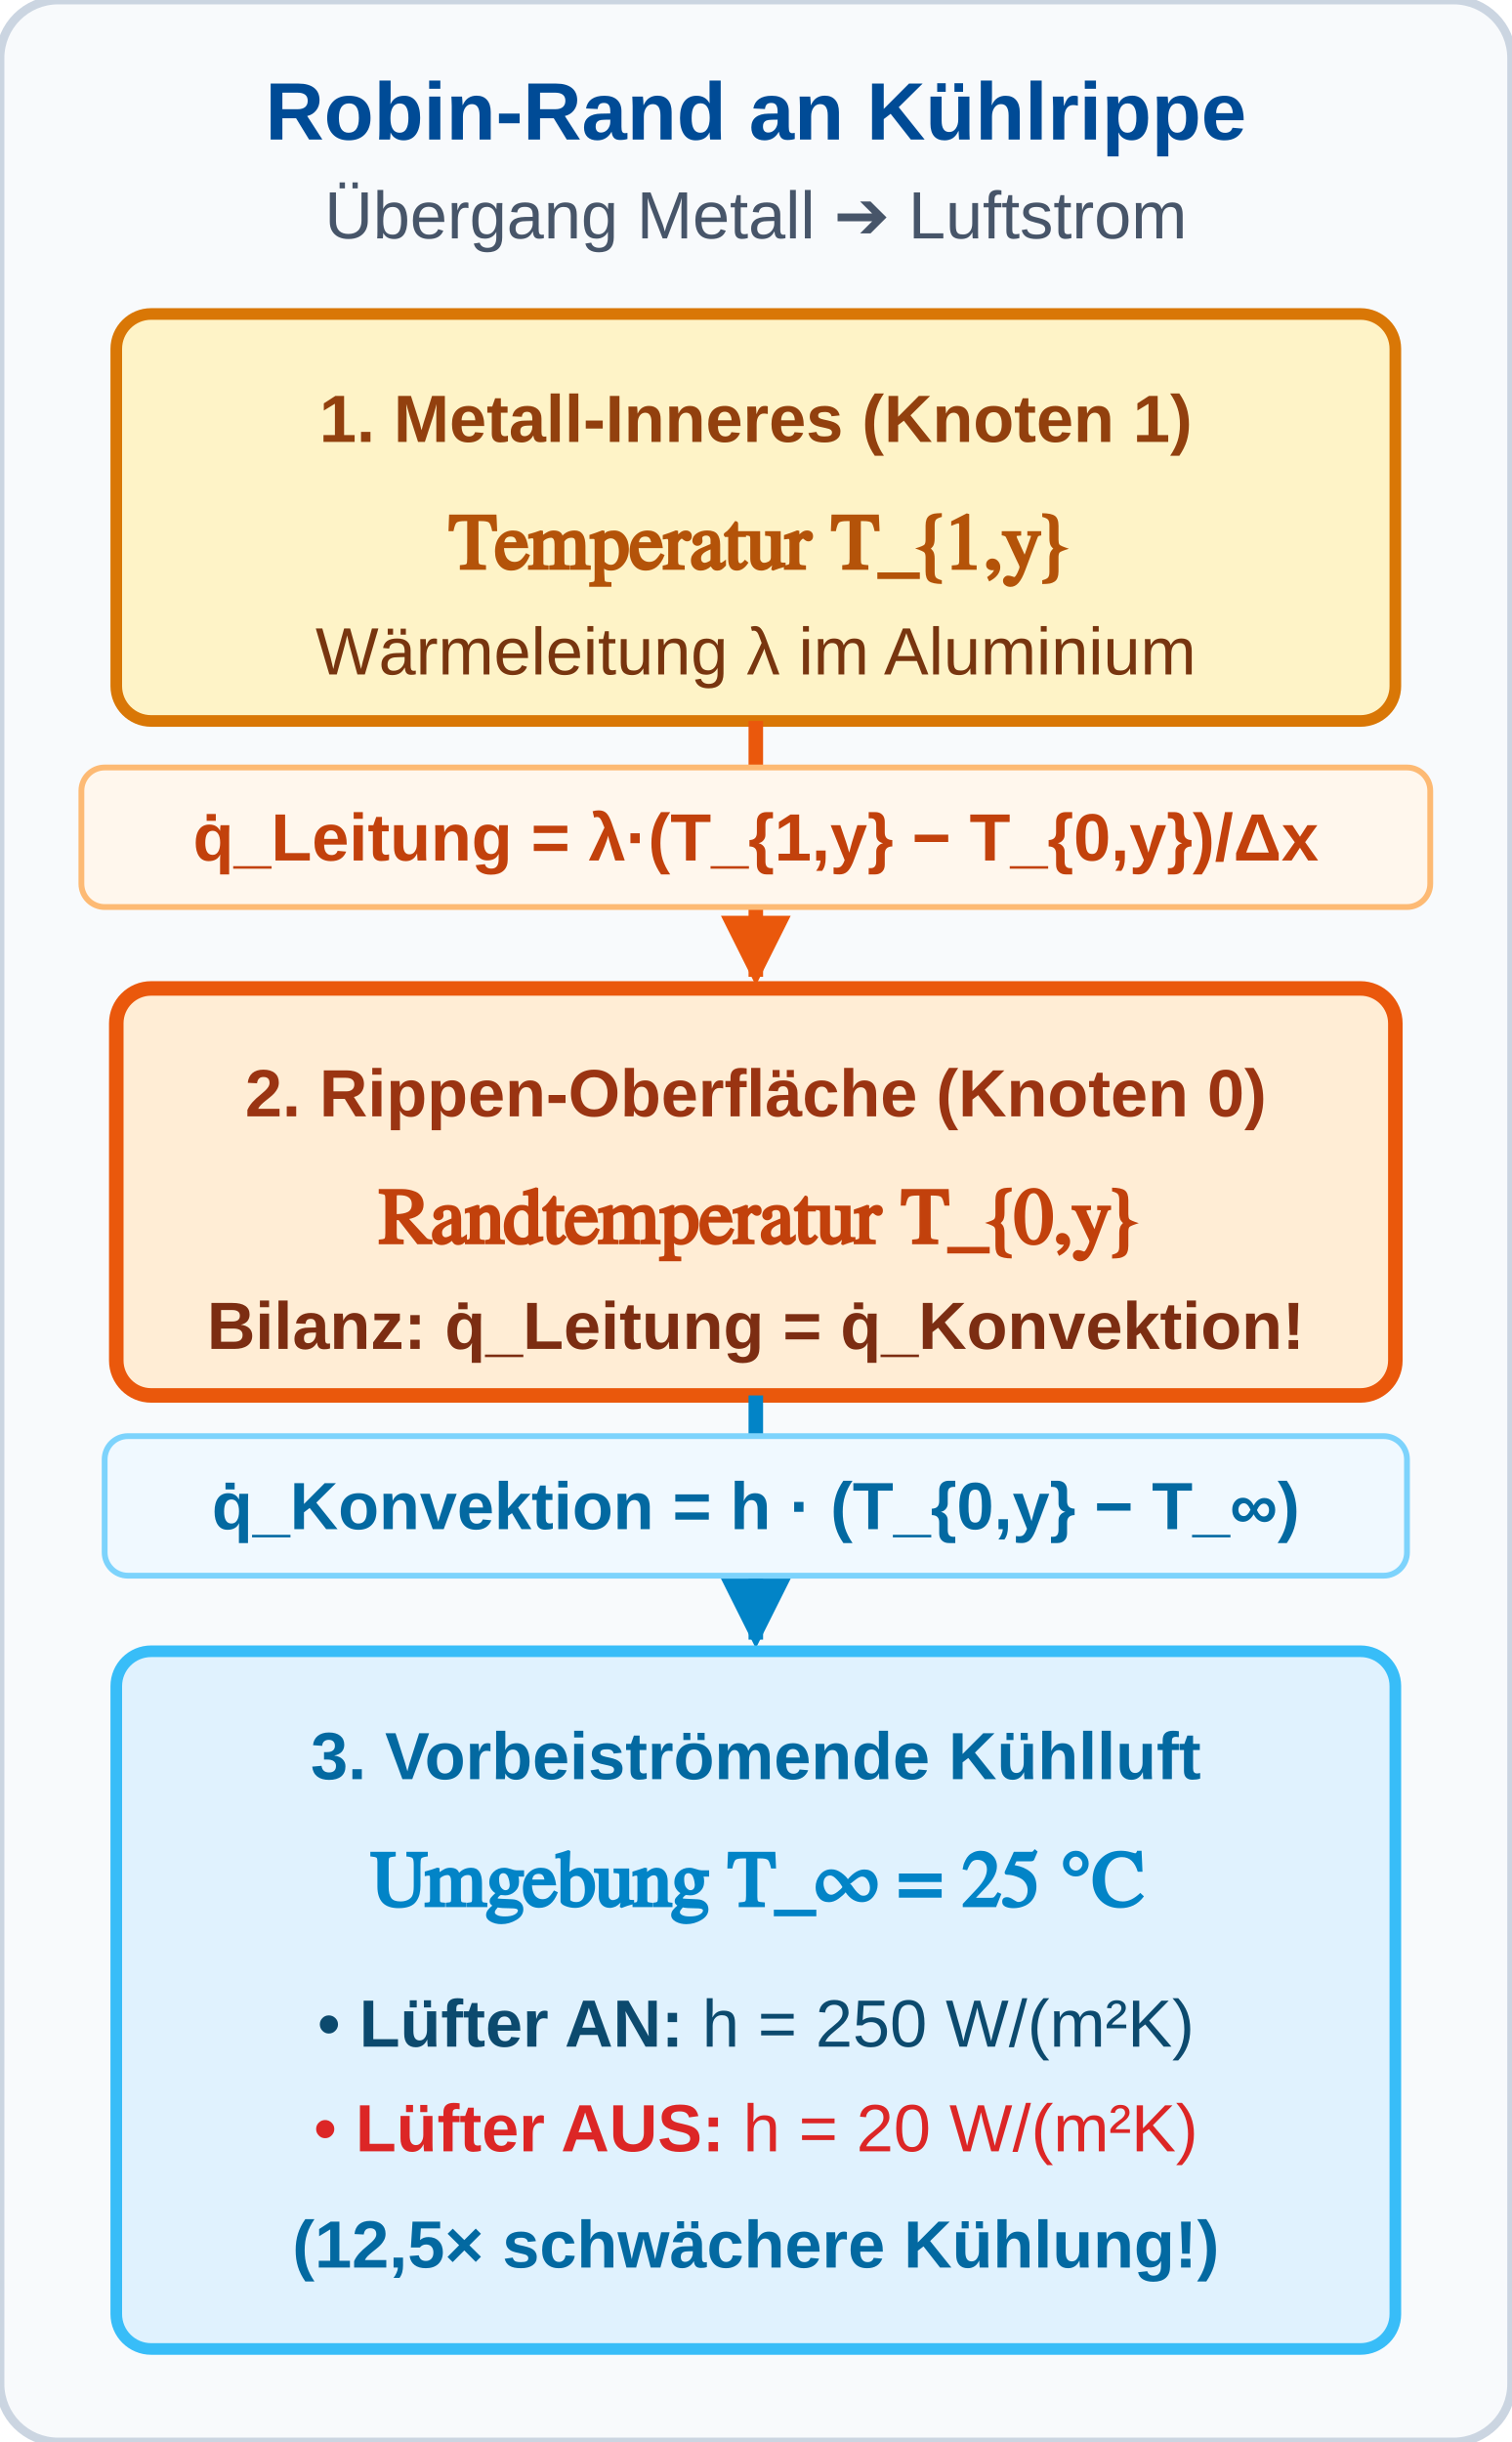
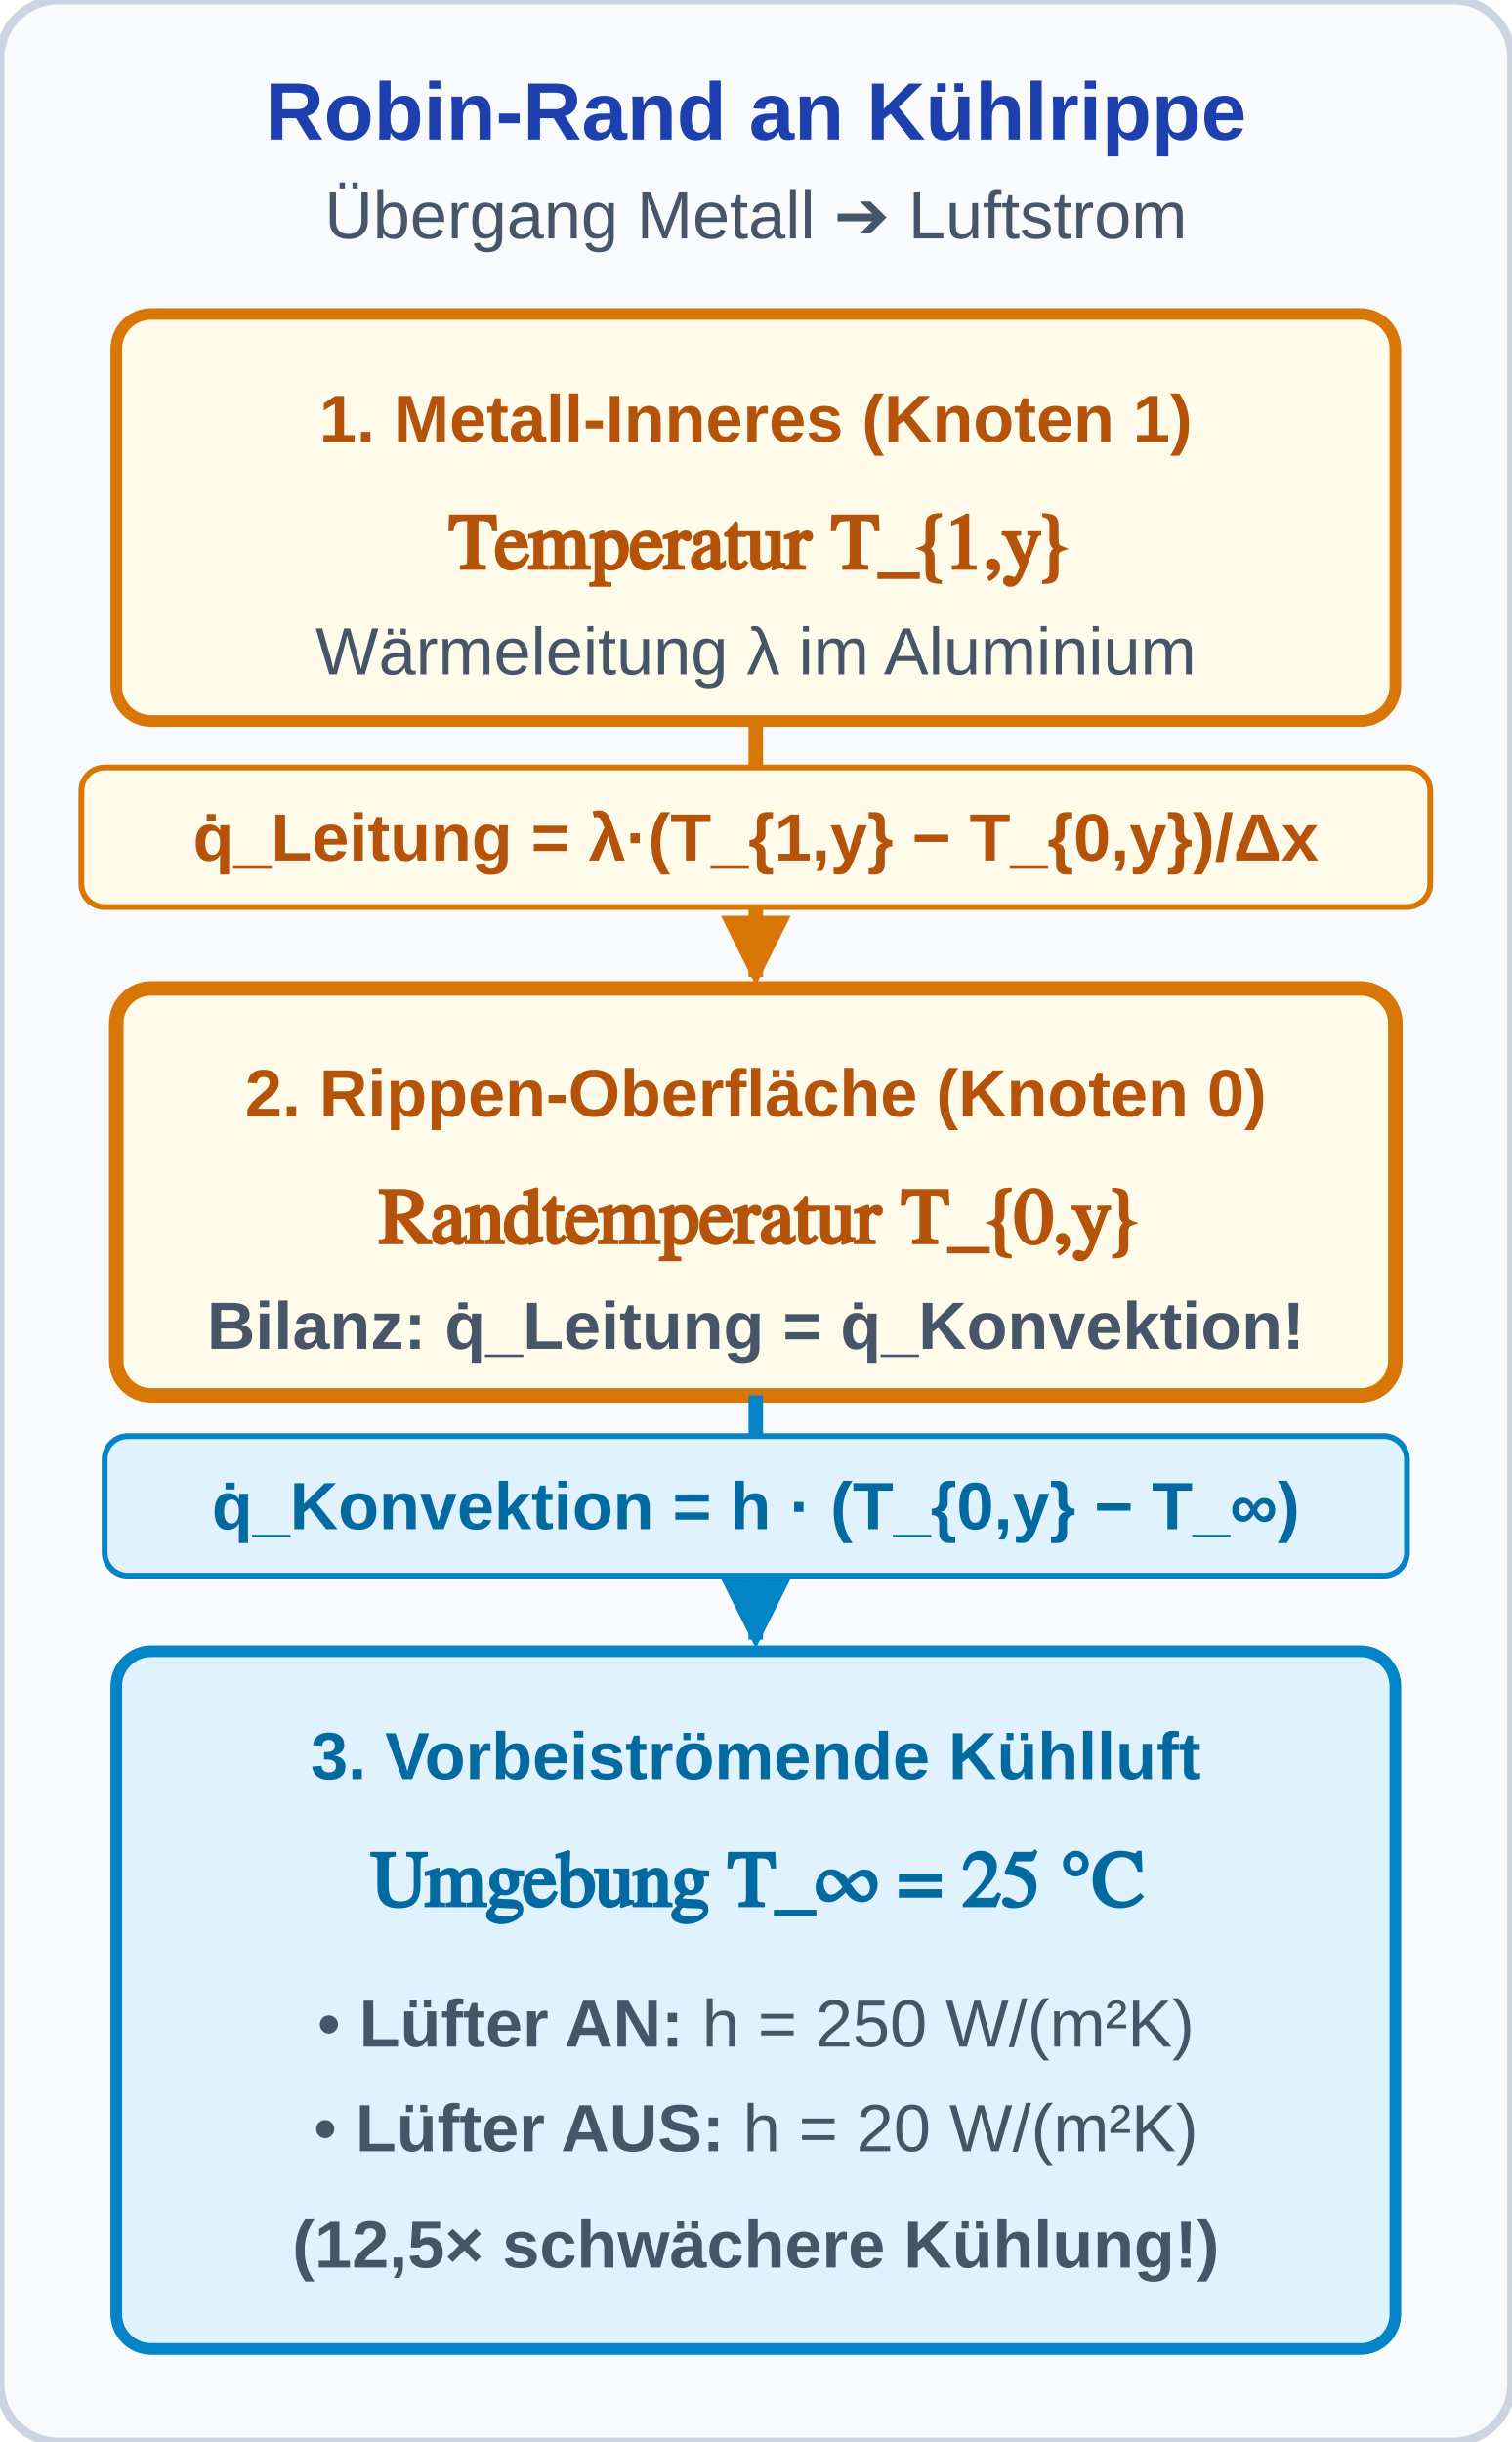
<svg xmlns="http://www.w3.org/2000/svg" viewBox="0 0 260 420" width="260" height="420">
  <defs>
    <style>
-       .hdr { font-family: 'Segoe UI', Arial, sans-serif; font-size: 14px; font-weight: bold; fill: #004B96; text-anchor: middle; }
-       .sub { font-family: 'Segoe UI', Arial, sans-serif; font-size: 11.5px; fill: #475569; text-anchor: middle; }
+       
+ /* @svg-palette:start */
+       .sem-primary { fill: #eff6ff; stroke: #2563eb; }
+       .sem-primary-bg { fill: #eff6ff; stroke: none; }
+       .sem-primary-stroke { stroke: #2563eb; }
+       .sem-primary-fill { fill: #2563eb; }
+       .sem-primary-text { fill: #1e40af; }
+       .sem-info { fill: #e0f2fe; stroke: #0284c7; }
+       .sem-info-bg { fill: #e0f2fe; stroke: none; }
+       .sem-info-stroke { stroke: #0284c7; }
+       .sem-info-fill { fill: #0284c7; }
+       .sem-info-text { fill: #0369a1; }
+       .sem-warning { fill: #fffbeb; stroke: #d97706; }
+       .sem-warning-bg { fill: #fffbeb; stroke: none; }
+       .sem-warning-stroke { stroke: #d97706; }
+       .sem-warning-fill { fill: #d97706; }
+       .sem-warning-text { fill: #b45309; }
+       .sem-danger { fill: #fef2f2; stroke: #dc2626; }
+       .sem-danger-bg { fill: #fef2f2; stroke: none; }
+       .sem-danger-stroke { stroke: #dc2626; }
+       .sem-danger-fill { fill: #dc2626; }
+       .sem-danger-text { fill: #991b1b; }
+       .sem-card { fill: #f8fafc; stroke: #cbd5e1; }
+       .sem-card-bg { fill: #f8fafc; stroke: none; }
+       .sem-card-stroke { stroke: #cbd5e1; }
+       .sem-card-fill { fill: #cbd5e1; }
+       .sem-card-text { fill: #1e293b; }
+       .sem-muted { fill: #f1f5f9; stroke: #94a3b8; }
+       .sem-muted-bg { fill: #f1f5f9; stroke: none; }
+       .sem-muted-stroke { stroke: #94a3b8; }
+       .sem-muted-fill { fill: #94a3b8; }
+       .sem-muted-text { fill: #475569; }
+       /* @svg-palette:end */
+ .hdr { font-family: 'Segoe UI', Arial, sans-serif; font-size: 14px; font-weight: bold;  text-anchor: middle; }
+       .sub { font-family: 'Segoe UI', Arial, sans-serif; font-size: 11.5px;  text-anchor: middle; }
      .lbl { font-family: 'Segoe UI', Arial, sans-serif; font-size: 11.5px; font-weight: bold; text-anchor: middle; }
      .math { font-family: 'Cambria Math', serif; font-size: 13.5px; font-weight: bold; text-anchor: middle; }
    </style>
    <marker id="ao" viewBox="0 0 10 10" refX="7" refY="5" markerWidth="6" markerHeight="6" orient="auto">
-       <path d="M 0 1 L 8 5 L 0 9 z" fill="#ea580c" />
+       <path class="sem-warning-fill" d="M 0 1 L 8 5 L 0 9 z" />
    </marker>
    <marker id="ab" viewBox="0 0 10 10" refX="7" refY="5" markerWidth="6" markerHeight="6" orient="auto">
-       <path d="M 0 1 L 8 5 L 0 9 z" fill="#0284c7" />
+       <path class="sem-info-fill" d="M 0 1 L 8 5 L 0 9 z" />
    </marker>
  </defs>
-   <rect width="260" height="420" rx="10" fill="#f8fafc" stroke="#cbd5e1" stroke-width="1.5" />
-   <text x="130" y="24" class="hdr">Robin-Rand an Kühlrippe</text>
-   <text x="130" y="41" class="sub">Übergang Metall ➔ Luftstrom</text>
+   <rect class="sem-card" width="260" height="420" rx="10" stroke-width="1.5" />
+   <text x="130" y="24" class="hdr sem-primary-text">Robin-Rand an Kühlrippe</text>
+   <text x="130" y="41" class="sub sem-muted-text">Übergang Metall ➔ Luftstrom</text>
  <g transform="translate(20, 54)">
-     <rect width="220" height="70" rx="6" fill="#fef3c7" stroke="#d97706" stroke-width="2" />
-     <text x="110" y="22" class="lbl" style="fill: #92400e;">1. Metall-Inneres (Knoten 1)</text>
-     <text x="110" y="44" class="math" style="fill: #b45309;">Temperatur T_{1,y}</text>
-     <text x="110" y="62" class="sub" style="fill: #78350f;">Wärmeleitung λ im Aluminium</text>
+     <rect class="sem-warning" width="220" height="70" rx="6" stroke-width="2" />
+     <text x="110" y="22" class="lbl sem-warning-text">1. Metall-Inneres (Knoten 1)</text>
+     <text x="110" y="44" class="math sem-warning-text">Temperatur T_{1,y}</text>
+     <text x="110" y="62" class="sub sem-muted-text sem-warning-text">Wärmeleitung λ im Aluminium</text>
  </g>
-   <line x1="130" y1="124" x2="130" y2="168" stroke="#ea580c" stroke-width="2.5" marker-end="url(#ao)" />
-   <rect x="14" y="132" width="232" height="24" rx="4" fill="#fff7ed" stroke="#fdba74" stroke-width="1" />
-   <text x="130" y="148" class="lbl" style="fill: #c2410c; font-size: 11.5px;">q̇_Leitung = λ·(T_{1,y} − T_{0,y})/Δx</text>
+   <line class="sem-warning-stroke" x1="130" y1="124" x2="130" y2="168" stroke-width="2.5" marker-end="url(#ao)" />
+   <rect class="sem-warning" x="14" y="132" width="232" height="24" rx="4" stroke-width="1" />
+   <text x="130" y="148" class="lbl sem-warning-text" style="font-size: 11.5px;">q̇_Leitung = λ·(T_{1,y} − T_{0,y})/Δx</text>
  <g transform="translate(20, 170)">
-     <rect width="220" height="70" rx="6" fill="#ffedd5" stroke="#ea580c" stroke-width="2.5" />
-     <text x="110" y="22" class="lbl" style="fill: #9a3412;">2. Rippen-Oberfläche (Knoten 0)</text>
-     <text x="110" y="44" class="math" style="fill: #c2410c;">Randtemperatur T_{0,y}</text>
-     <text x="110" y="62" class="sub" style="fill: #7c2d12; font-weight: bold;">Bilanz: q̇_Leitung = q̇_Konvektion!</text>
+     <rect class="sem-warning" width="220" height="70" rx="6" stroke-width="2.5" />
+     <text x="110" y="22" class="lbl sem-warning-text">2. Rippen-Oberfläche (Knoten 0)</text>
+     <text x="110" y="44" class="math sem-warning-text">Randtemperatur T_{0,y}</text>
+     <text x="110" y="62" class="sub sem-muted-text sem-warning-text" style="font-weight: bold;">Bilanz: q̇_Leitung = q̇_Konvektion!</text>
  </g>
-   <line x1="130" y1="240" x2="130" y2="282" stroke="#0284c7" stroke-width="2.5" marker-end="url(#ab)" />
-   <rect x="18" y="247" width="224" height="24" rx="4" fill="#f0f9ff" stroke="#7dd3fc" stroke-width="1" />
-   <text x="130" y="263" class="lbl" style="fill: #0369a1; font-size: 11.5px;">q̇_Konvektion = h · (T_{0,y} − T_∞)</text>
+   <line class="sem-info-stroke" x1="130" y1="240" x2="130" y2="282" stroke-width="2.5" marker-end="url(#ab)" />
+   <rect class="sem-info" x="18" y="247" width="224" height="24" rx="4" stroke-width="1" />
+   <text x="130" y="263" class="lbl sem-info-text" style="font-size: 11.5px;">q̇_Konvektion = h · (T_{0,y} − T_∞)</text>
  <g transform="translate(20, 284)">
-     <rect width="220" height="120" rx="6" fill="#e0f2fe" stroke="#38bdf8" stroke-width="2" />
-     <text x="110" y="22" class="lbl" style="fill: #0369a1;">3. Vorbeiströmende Kühlluft</text>
-     <text x="110" y="44" class="math" style="fill: #0284c7;">Umgebung T_∞ = 25 °C</text>
-     <text x="110" y="68" class="sub" style="fill: #0c4a6e;">• <tspan font-weight="bold">Lüfter AN:</tspan> h = 250 W/(m²K)</text>
-     <text x="110" y="86" class="sub" style="fill: #dc2626;">• <tspan font-weight="bold">Lüfter AUS:</tspan> h = 20 W/(m²K)</text>
-     <text x="110" y="106" class="sub" style="fill: #0369a1; font-weight: bold;">(12,5× schwächere Kühlung!)</text>
+     <rect class="sem-info" width="220" height="120" rx="6" stroke-width="2" />
+     <text x="110" y="22" class="lbl sem-info-text">3. Vorbeiströmende Kühlluft</text>
+     <text x="110" y="44" class="math sem-info-text">Umgebung T_∞ = 25 °C</text>
+     <text x="110" y="68" class="sub sem-muted-text sem-info-text">• <tspan font-weight="bold">Lüfter AN:</tspan> h = 250 W/(m²K)</text>
+     <text x="110" y="86" class="sub sem-muted-text sem-danger-text">• <tspan font-weight="bold">Lüfter AUS:</tspan> h = 20 W/(m²K)</text>
+     <text x="110" y="106" class="sub sem-muted-text sem-info-text" style="font-weight: bold;">(12,5× schwächere Kühlung!)</text>
  </g>
</svg>
